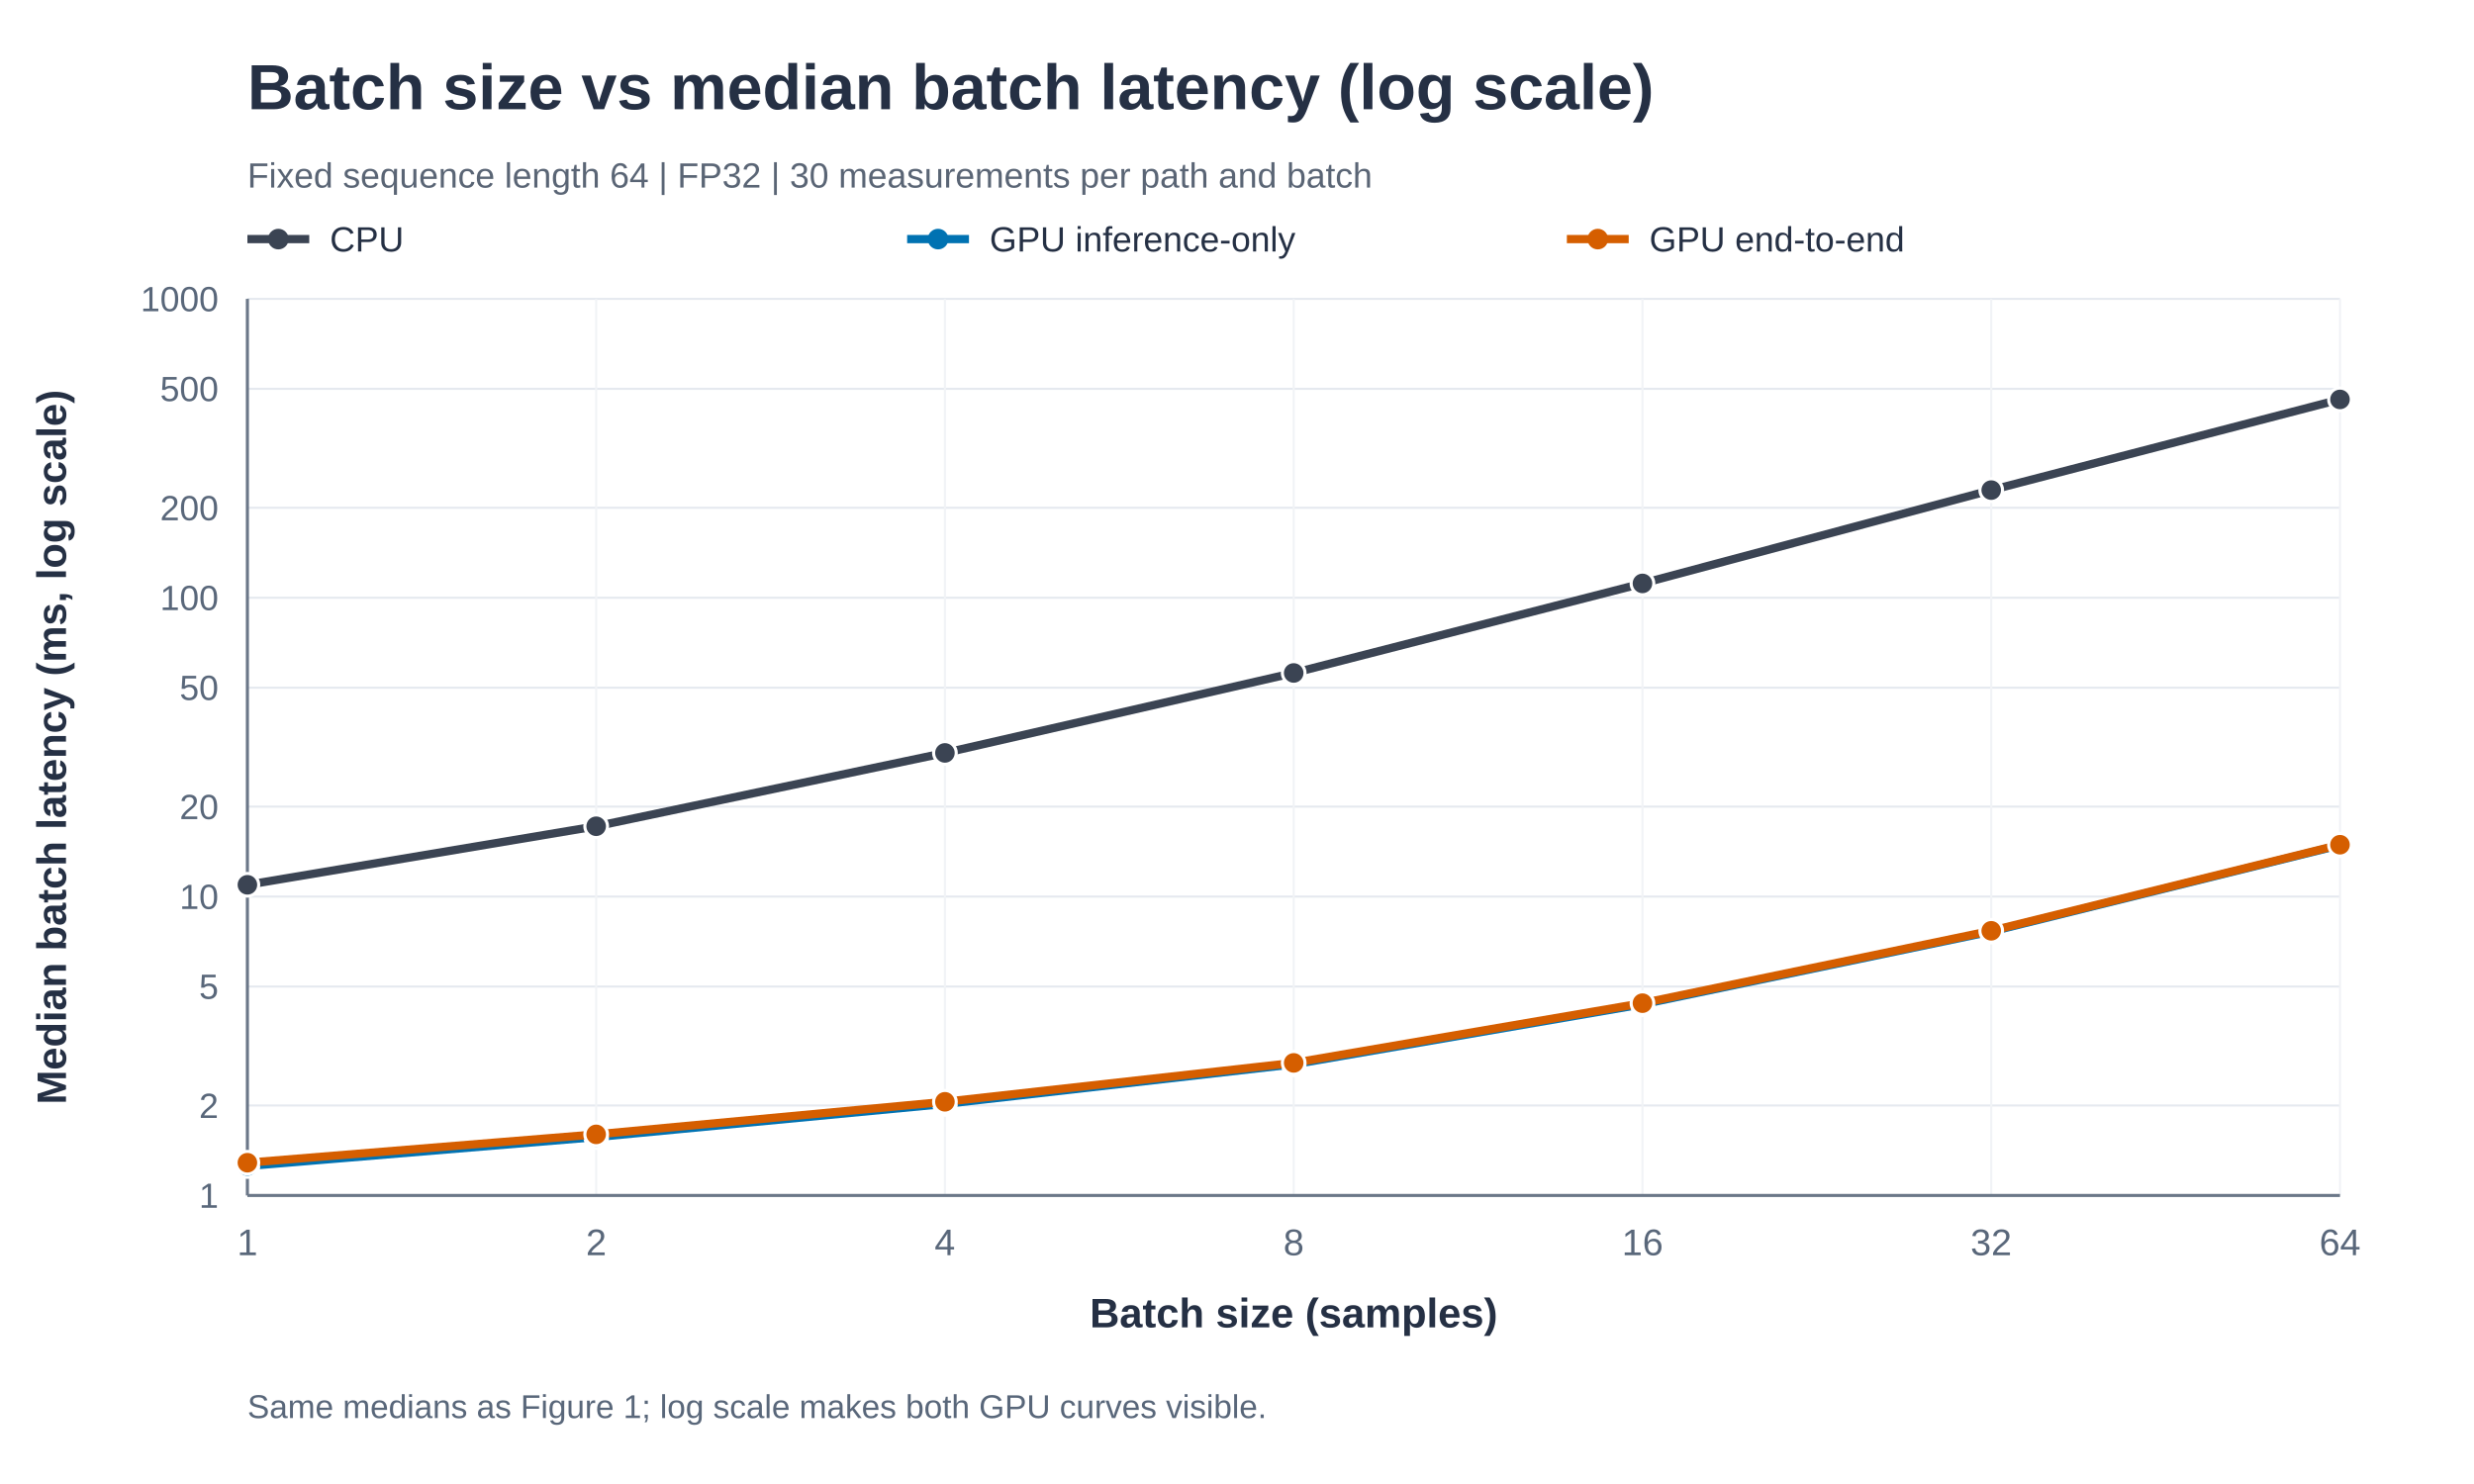
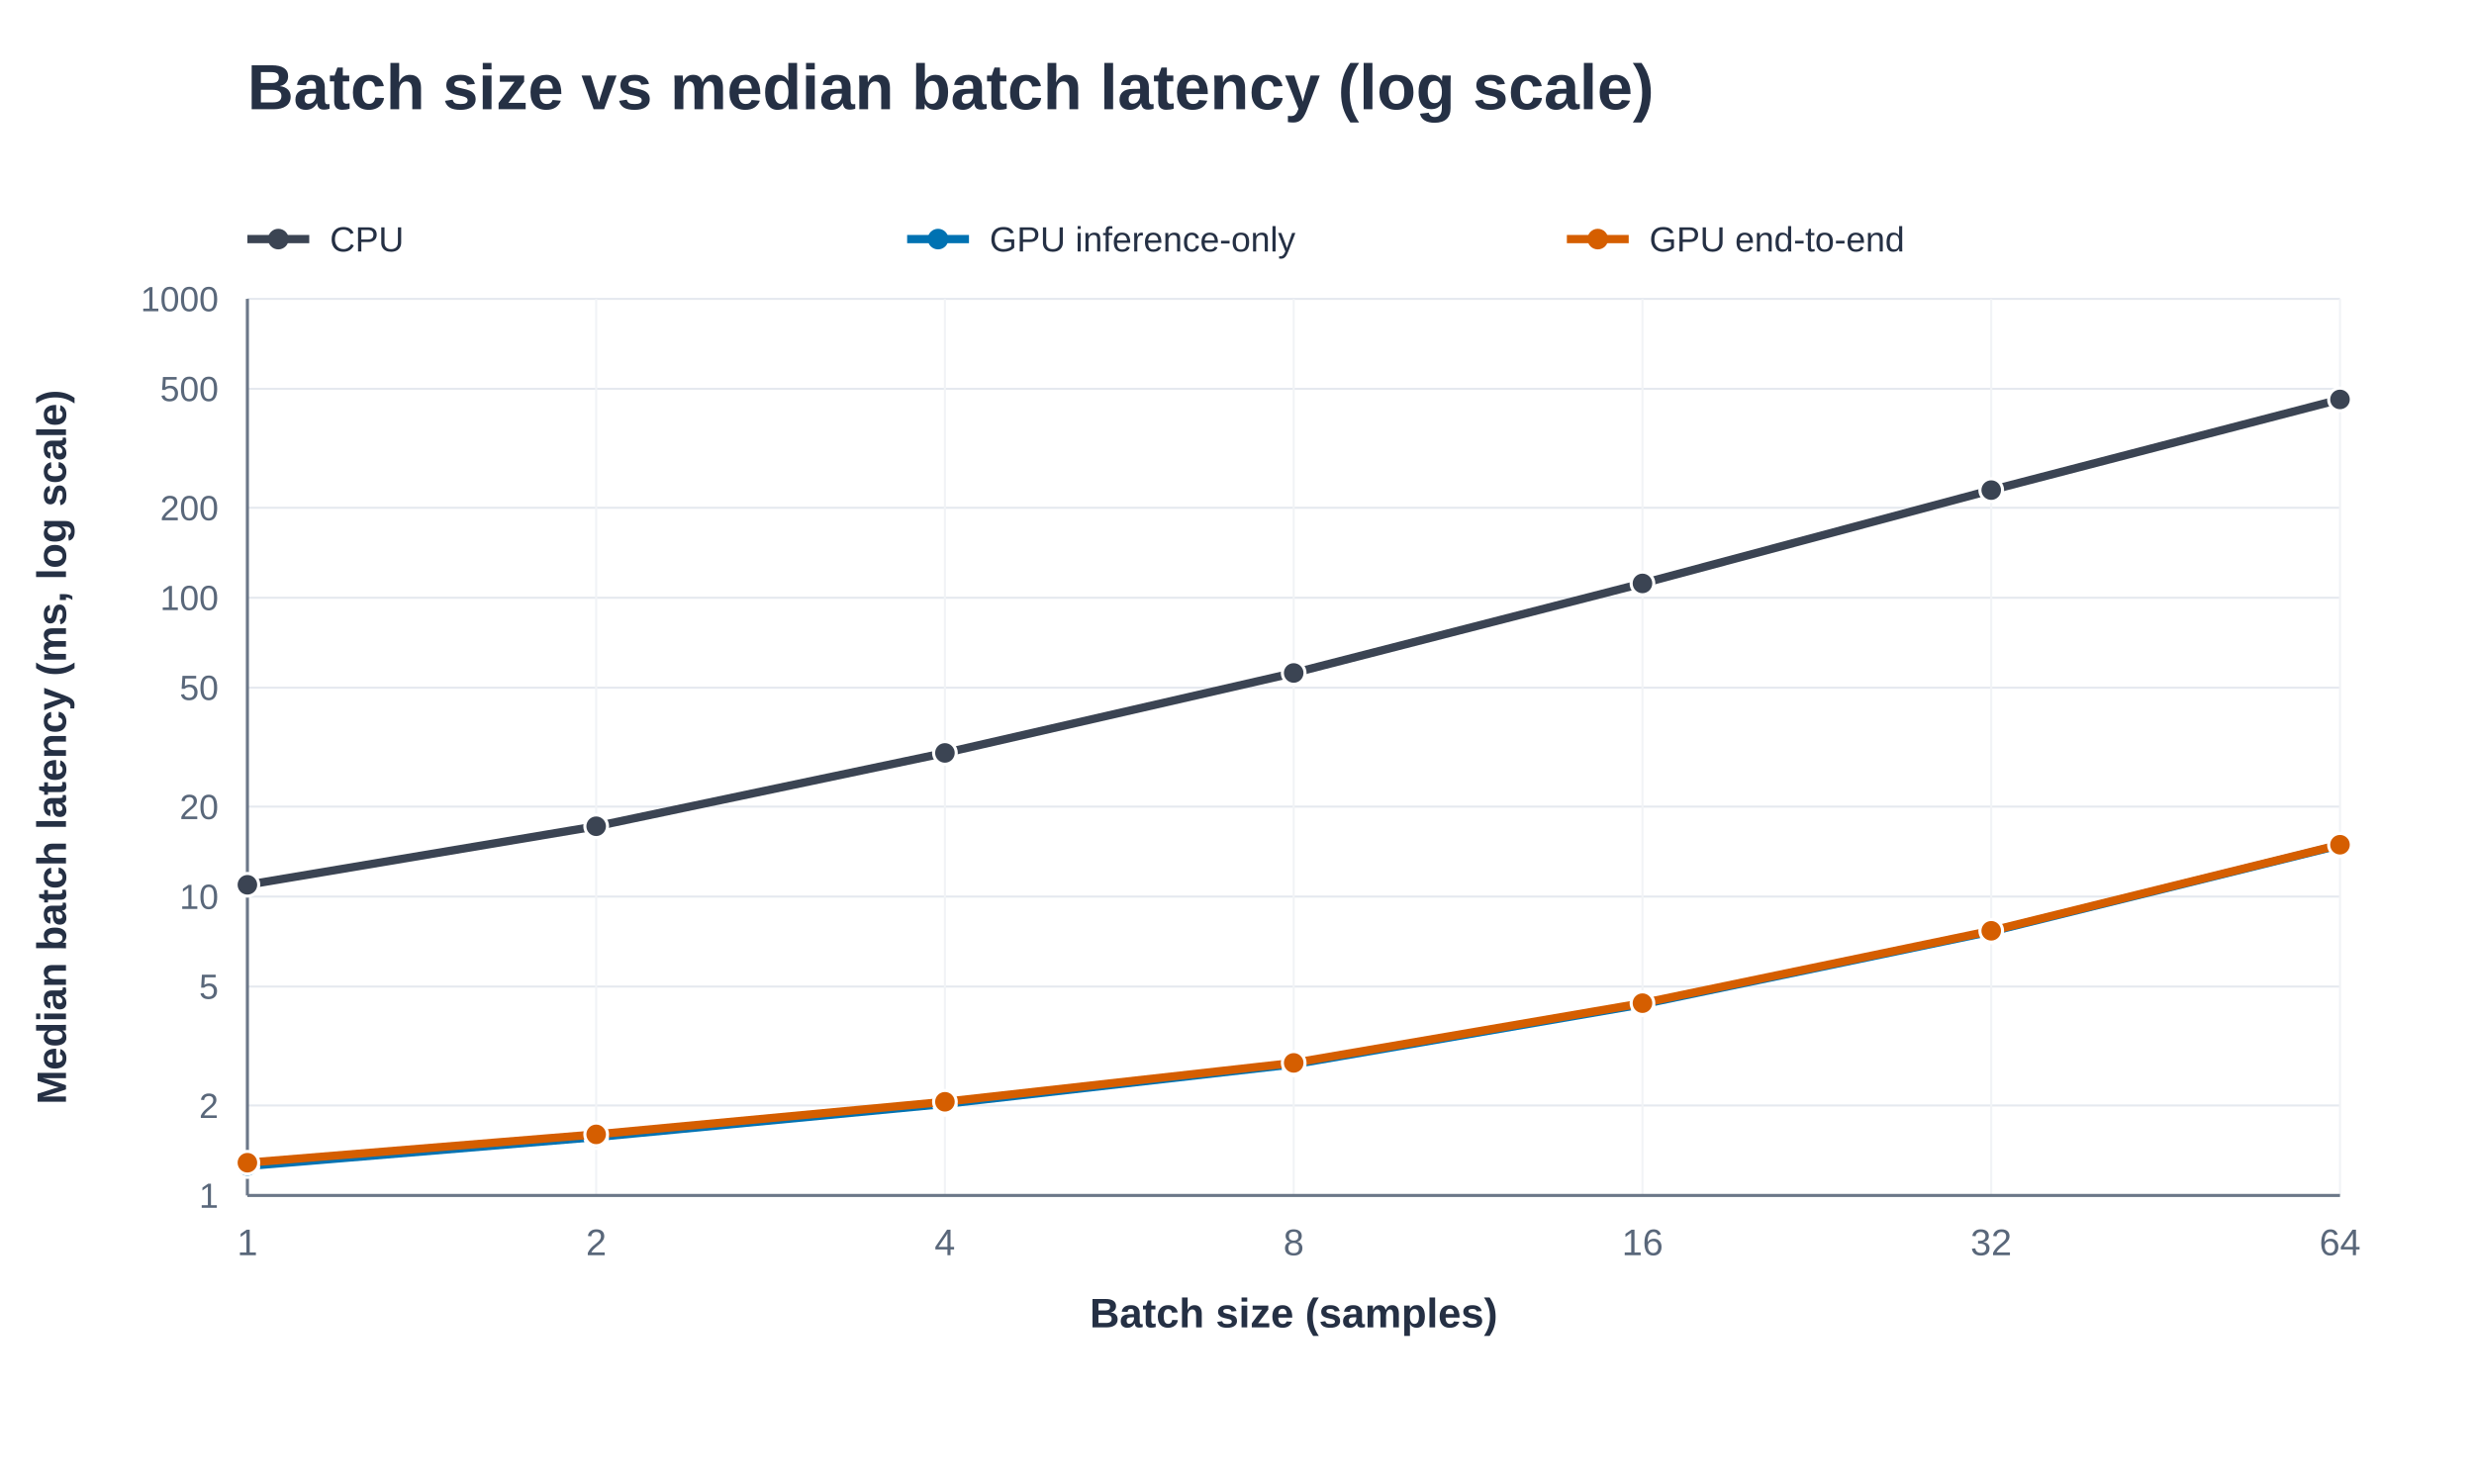
<svg xmlns="http://www.w3.org/2000/svg" width="1200" height="720" viewBox="0 0 1200 720" role="img" aria-label="Batch size vs median batch latency (log scale)">
  <rect width="100%" height="100%" fill="#FFFFFF" />
  <g font-family="Arial, Helvetica, sans-serif">
    <text x="120.0" y="53.0" fill="#253044" font-size="31" font-weight="700" text-anchor="start">Batch size vs median batch latency (log scale)</text>
-     <text x="120.0" y="91.0" fill="#5A6575" font-size="17" font-weight="400" text-anchor="start">Fixed sequence length 64  |  FP32  |  30 measurements per path and batch</text>
    <line x1="120" y1="116" x2="150" y2="116" stroke="#3B4453" stroke-width="4" />
    <circle cx="135" cy="116" r="5" fill="#3B4453" />
    <text x="160.0" y="122.0" fill="#253044" font-size="17" font-weight="400" text-anchor="start">CPU</text>
    <line x1="440" y1="116" x2="470" y2="116" stroke="#0072B2" stroke-width="4" />
    <circle cx="455" cy="116" r="5" fill="#0072B2" />
    <text x="480.0" y="122.0" fill="#253044" font-size="17" font-weight="400" text-anchor="start">GPU inference-only</text>
    <line x1="760" y1="116" x2="790" y2="116" stroke="#D55E00" stroke-width="4" />
    <circle cx="775" cy="116" r="5" fill="#D55E00" />
    <text x="800.0" y="122.0" fill="#253044" font-size="17" font-weight="400" text-anchor="start">GPU end-to-end</text>
    <line x1="120" y1="580.00" x2="1135" y2="580.00" stroke="#E5E9EF" stroke-width="1" />
    <text x="106.0" y="586.0" fill="#59677A" font-size="17" font-weight="400" text-anchor="end">1</text>
    <line x1="120" y1="536.35" x2="1135" y2="536.35" stroke="#E5E9EF" stroke-width="1" />
    <text x="106.0" y="542.4" fill="#59677A" font-size="17" font-weight="400" text-anchor="end">2</text>
    <line x1="120" y1="478.65" x2="1135" y2="478.65" stroke="#E5E9EF" stroke-width="1" />
    <text x="106.0" y="484.6" fill="#59677A" font-size="17" font-weight="400" text-anchor="end">5</text>
    <line x1="120" y1="435.00" x2="1135" y2="435.00" stroke="#E5E9EF" stroke-width="1" />
    <text x="106.0" y="441.0" fill="#59677A" font-size="17" font-weight="400" text-anchor="end">10</text>
    <line x1="120" y1="391.35" x2="1135" y2="391.35" stroke="#E5E9EF" stroke-width="1" />
    <text x="106.0" y="397.4" fill="#59677A" font-size="17" font-weight="400" text-anchor="end">20</text>
    <line x1="120" y1="333.65" x2="1135" y2="333.65" stroke="#E5E9EF" stroke-width="1" />
    <text x="106.0" y="339.6" fill="#59677A" font-size="17" font-weight="400" text-anchor="end">50</text>
    <line x1="120" y1="290.00" x2="1135" y2="290.00" stroke="#E5E9EF" stroke-width="1" />
    <text x="106.0" y="296.0" fill="#59677A" font-size="17" font-weight="400" text-anchor="end">100</text>
    <line x1="120" y1="246.35" x2="1135" y2="246.35" stroke="#E5E9EF" stroke-width="1" />
    <text x="106.0" y="252.4" fill="#59677A" font-size="17" font-weight="400" text-anchor="end">200</text>
    <line x1="120" y1="188.65" x2="1135" y2="188.65" stroke="#E5E9EF" stroke-width="1" />
    <text x="106.0" y="194.6" fill="#59677A" font-size="17" font-weight="400" text-anchor="end">500</text>
    <line x1="120" y1="145.00" x2="1135" y2="145.00" stroke="#E5E9EF" stroke-width="1" />
    <text x="106.0" y="151.0" fill="#59677A" font-size="17" font-weight="400" text-anchor="end">1000</text>
    <line x1="120.00" y1="145" x2="120.00" y2="580" stroke="#F1F3F6" stroke-width="1" />
    <text x="120.0" y="609.0" fill="#59677A" font-size="18" font-weight="400" text-anchor="middle">1</text>
    <line x1="289.17" y1="145" x2="289.17" y2="580" stroke="#F1F3F6" stroke-width="1" />
    <text x="289.2" y="609.0" fill="#59677A" font-size="18" font-weight="400" text-anchor="middle">2</text>
    <line x1="458.33" y1="145" x2="458.33" y2="580" stroke="#F1F3F6" stroke-width="1" />
    <text x="458.3" y="609.0" fill="#59677A" font-size="18" font-weight="400" text-anchor="middle">4</text>
    <line x1="627.50" y1="145" x2="627.50" y2="580" stroke="#F1F3F6" stroke-width="1" />
    <text x="627.5" y="609.0" fill="#59677A" font-size="18" font-weight="400" text-anchor="middle">8</text>
    <line x1="796.67" y1="145" x2="796.67" y2="580" stroke="#F1F3F6" stroke-width="1" />
    <text x="796.7" y="609.0" fill="#59677A" font-size="18" font-weight="400" text-anchor="middle">16</text>
    <line x1="965.83" y1="145" x2="965.83" y2="580" stroke="#F1F3F6" stroke-width="1" />
    <text x="965.8" y="609.0" fill="#59677A" font-size="18" font-weight="400" text-anchor="middle">32</text>
    <line x1="1135.00" y1="145" x2="1135.00" y2="580" stroke="#F1F3F6" stroke-width="1" />
    <text x="1135.0" y="609.0" fill="#59677A" font-size="18" font-weight="400" text-anchor="middle">64</text>
    <line x1="120" y1="145" x2="120" y2="580" stroke="#6B7788" stroke-width="1.5" />
    <line x1="120" y1="580" x2="1135" y2="580" stroke="#6B7788" stroke-width="1.5" />
    <polyline points="120.00,429.28 289.17,400.88 458.33,365.30 627.50,326.51 796.67,283.06 965.83,237.79 1135.00,193.79" fill="none" stroke="#3B4453" stroke-width="4" stroke-linejoin="round" stroke-linecap="round" />
    <circle cx="120.00" cy="429.28" r="5.5" fill="#3B4453" stroke="white" stroke-width="1.5" />
    <circle cx="289.17" cy="400.88" r="5.5" fill="#3B4453" stroke="white" stroke-width="1.5" />
    <circle cx="458.33" cy="365.30" r="5.5" fill="#3B4453" stroke="white" stroke-width="1.5" />
    <circle cx="627.50" cy="326.51" r="5.5" fill="#3B4453" stroke="white" stroke-width="1.5" />
    <circle cx="796.67" cy="283.06" r="5.5" fill="#3B4453" stroke="white" stroke-width="1.5" />
    <circle cx="965.83" cy="237.79" r="5.5" fill="#3B4453" stroke="white" stroke-width="1.5" />
    <circle cx="1135.00" cy="193.79" r="5.5" fill="#3B4453" stroke="white" stroke-width="1.5" />
    <polyline points="120.00,565.72 289.17,551.68 458.33,535.58 627.50,516.37 796.67,487.24 965.83,451.95 1135.00,410.05" fill="none" stroke="#0072B2" stroke-width="4" stroke-linejoin="round" stroke-linecap="round" />
    <circle cx="120.00" cy="565.72" r="5.5" fill="#0072B2" stroke="white" stroke-width="1.5" />
    <circle cx="289.17" cy="551.68" r="5.5" fill="#0072B2" stroke="white" stroke-width="1.5" />
    <circle cx="458.33" cy="535.58" r="5.5" fill="#0072B2" stroke="white" stroke-width="1.5" />
    <circle cx="627.50" cy="516.37" r="5.5" fill="#0072B2" stroke="white" stroke-width="1.5" />
    <circle cx="796.67" cy="487.24" r="5.5" fill="#0072B2" stroke="white" stroke-width="1.5" />
    <circle cx="965.83" cy="451.95" r="5.5" fill="#0072B2" stroke="white" stroke-width="1.5" />
    <circle cx="1135.00" cy="410.05" r="5.5" fill="#0072B2" stroke="white" stroke-width="1.5" />
    <polyline points="120.00,564.12 289.17,550.37 458.33,534.56 627.50,515.69 796.67,486.71 965.83,451.60 1135.00,409.84" fill="none" stroke="#D55E00" stroke-width="4" stroke-linejoin="round" stroke-linecap="round" />
    <circle cx="120.00" cy="564.12" r="5.5" fill="#D55E00" stroke="white" stroke-width="1.5" />
    <circle cx="289.17" cy="550.37" r="5.5" fill="#D55E00" stroke="white" stroke-width="1.5" />
    <circle cx="458.33" cy="534.56" r="5.5" fill="#D55E00" stroke="white" stroke-width="1.5" />
    <circle cx="627.50" cy="515.69" r="5.5" fill="#D55E00" stroke="white" stroke-width="1.5" />
    <circle cx="796.67" cy="486.71" r="5.5" fill="#D55E00" stroke="white" stroke-width="1.5" />
    <circle cx="965.83" cy="451.60" r="5.5" fill="#D55E00" stroke="white" stroke-width="1.5" />
    <circle cx="1135.00" cy="409.84" r="5.5" fill="#D55E00" stroke="white" stroke-width="1.5" />
    <text x="627.5" y="644.0" fill="#253044" font-size="20" font-weight="600" text-anchor="middle">Batch size (samples)</text>
-     <text x="32.0" y="362.5" fill="#253044" font-size="20" font-weight="600" text-anchor="middle" transform="rotate(-90 32 362.5)">Median batch latency (ms, log scale)</text>
-     <text x="120.0" y="688.0" fill="#59677A" font-size="16" font-weight="400" text-anchor="start">Same medians as Figure 1; log scale makes both GPU curves visible.</text>
+     <text x="0.0" y="0.0" fill="#253044" font-size="20" font-weight="600" text-anchor="middle" transform="translate(32 362.5) rotate(-90)">Median batch latency (ms, log scale)</text>
  </g>
</svg>
